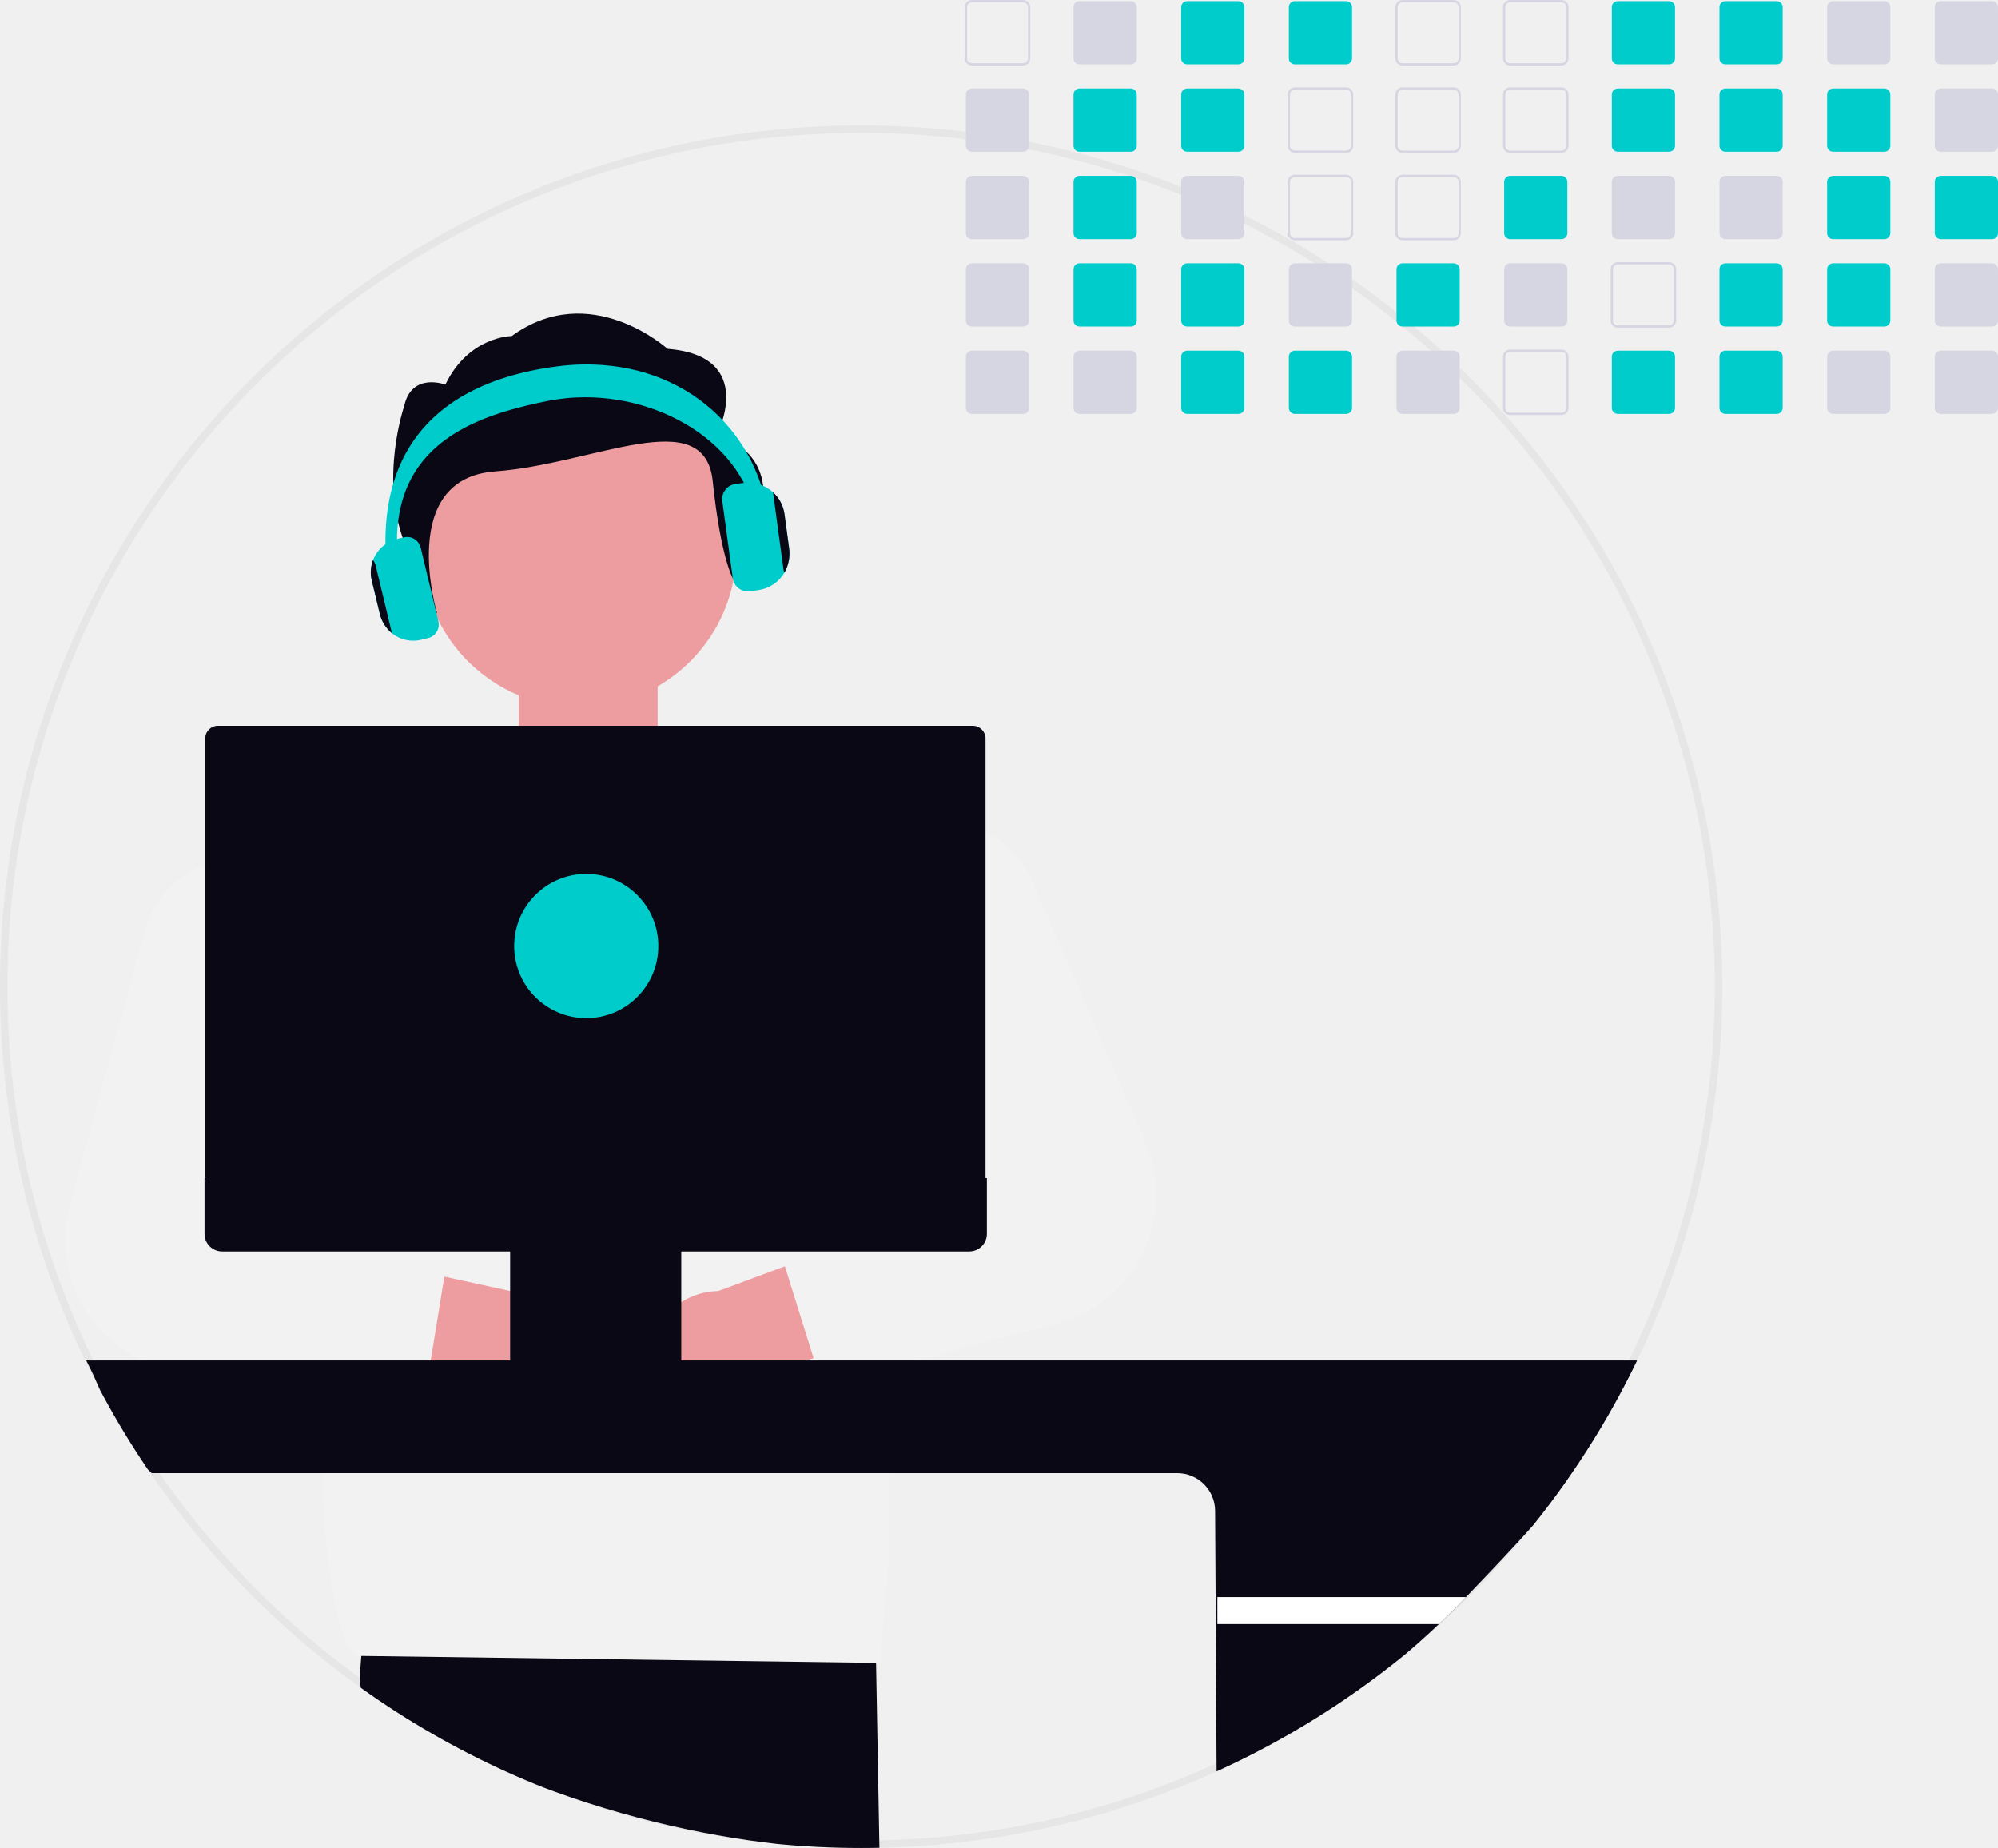
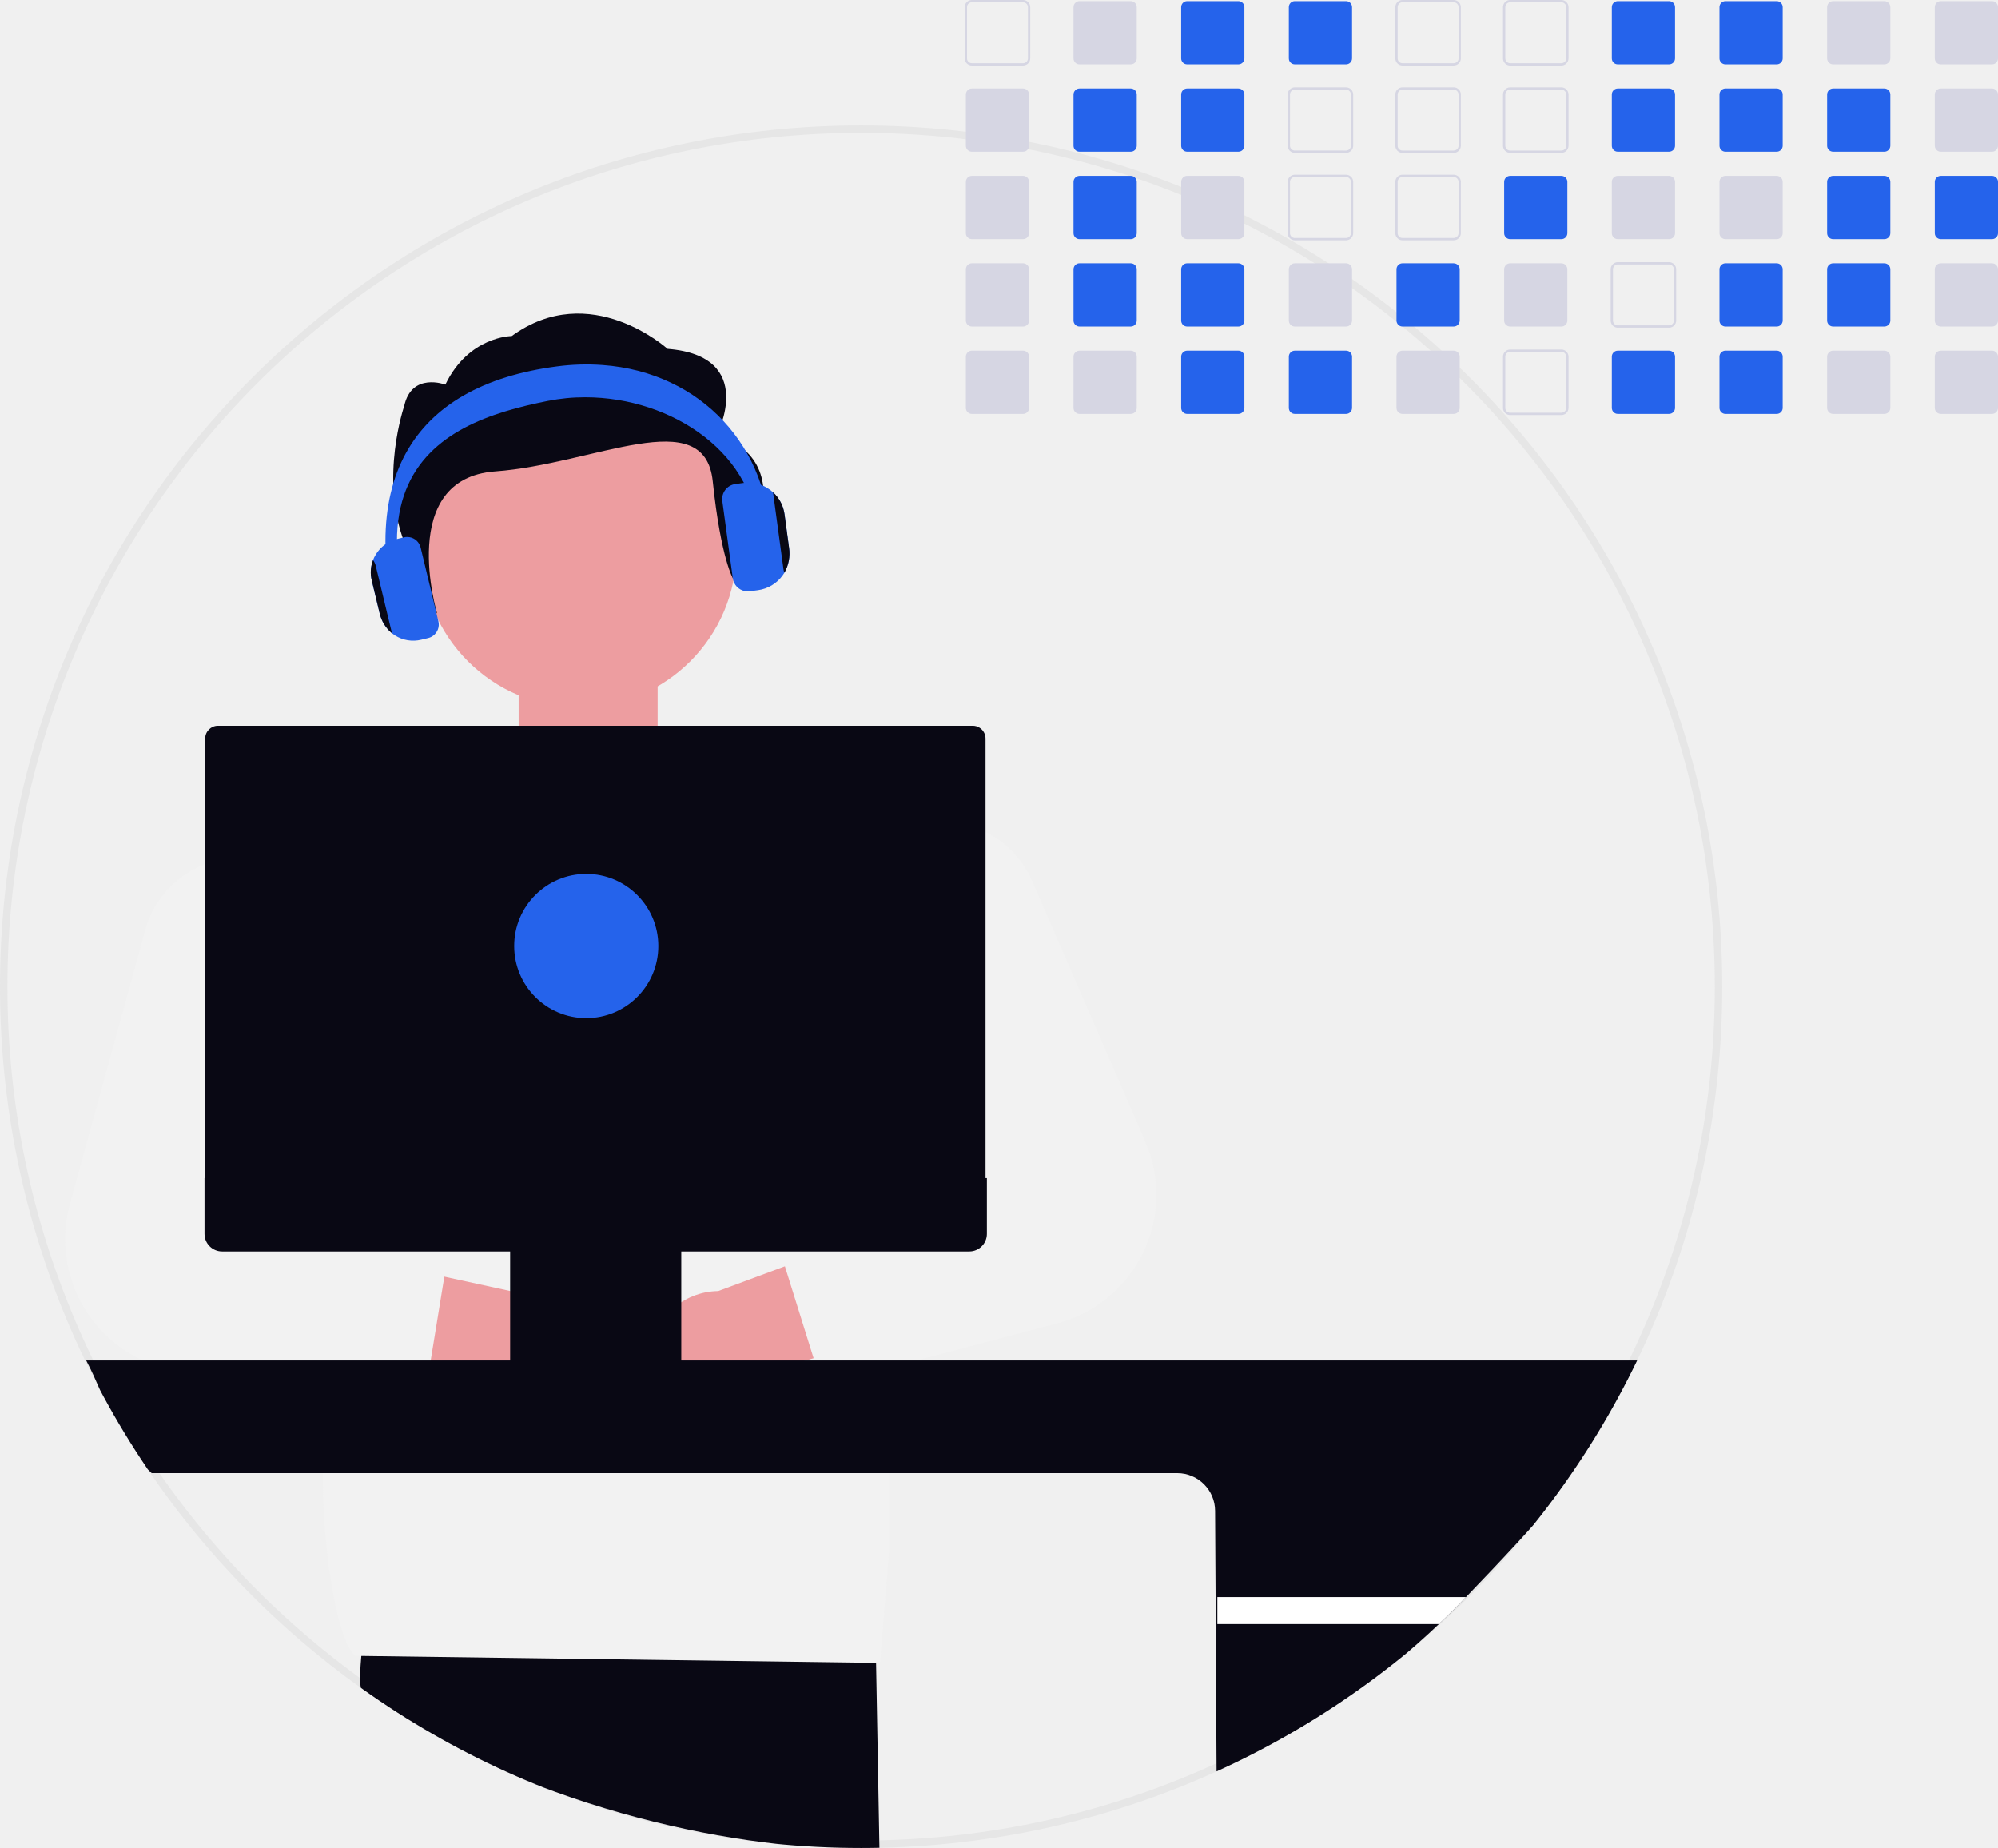
<svg xmlns="http://www.w3.org/2000/svg" width="805.122" height="744.568" viewBox="0 0 805.122 744.568" role="img" artist="Katerina Limpitsouni" source="https://undraw.co/">
  <defs>
    <clipPath id="a-147">
      <circle cx="347" cy="347" r="347" transform="translate(0 -0.037)" fill="#fff" stroke="#e6e6e6" stroke-width="1" />
    </clipPath>
  </defs>
  <g transform="translate(-566 -108)">
    <g transform="translate(566 158.568)" fill="none" stroke="#e6e6e6" stroke-width="3">
      <circle cx="347" cy="347" r="347" stroke="none" />
      <circle cx="347" cy="347" r="345.5" fill="none" />
    </g>
    <g transform="translate(947.744 109)">
      <g transform="translate(7 -1)">
        <path d="M579.345,259.135H600a2.89,2.89,0,0,1,2.876,2.875v20.663A2.881,2.881,0,0,1,600,285.539h-20.66a2.869,2.869,0,0,1-2.869-2.866V262.011A2.881,2.881,0,0,1,579.345,259.135ZM600,284.611a1.951,1.951,0,0,0,1.948-1.941v-20.66a1.96,1.96,0,0,0-1.95-1.948h-20.65a1.952,1.952,0,0,0-1.948,1.948v20.661a1.941,1.941,0,0,0,1.941,1.939Z" transform="translate(-576.469 -259.135)" fill="#d6d6e3" />
        <path d="M600.033,297.585H579.381A2.413,2.413,0,0,0,576.969,300v20.661a2.405,2.405,0,0,0,2.412,2.4h20.652a2.411,2.411,0,0,0,2.412-2.4V300a2.419,2.419,0,0,0-2.412-2.412Z" transform="translate(-576.505 -261.913)" fill="#d6d6e3" />
        <path d="M600.033,335.535H579.381a2.413,2.413,0,0,0-2.412,2.412V358.6a2.407,2.407,0,0,0,2.412,2.412h20.652a2.413,2.413,0,0,0,2.412-2.412V337.947A2.419,2.419,0,0,0,600.033,335.535Z" transform="translate(-576.505 -264.654)" fill="#d6d6e3" />
        <path d="M602.408,375.47a2.428,2.428,0,0,0-2.375-1.986H579.381a2.413,2.413,0,0,0-2.412,2.412v20.652a2.407,2.407,0,0,0,2.412,2.412h20.652a2.413,2.413,0,0,0,2.412-2.412V375.9a2.147,2.147,0,0,0-.037-.427Z" transform="translate(-576.505 -267.396)" fill="#d6d6e3" />
        <path d="M600.97,411.62a2.444,2.444,0,0,0-.937-.186H579.381a2.407,2.407,0,0,0-2.412,2.412V434.5a2.4,2.4,0,0,0,2.412,2.412h20.652a2.414,2.414,0,0,0,2.412-2.412V413.847a2.427,2.427,0,0,0-1.475-2.227Z" transform="translate(-576.505 -270.137)" fill="#d6d6e3" />
        <path d="M646.793,259.635H626.141a2.413,2.413,0,0,0-2.412,2.412v20.661a2.405,2.405,0,0,0,2.412,2.4h20.652a2.411,2.411,0,0,0,2.412-2.4V262.047a2.419,2.419,0,0,0-2.412-2.412Z" transform="translate(-579.883 -259.171)" fill="#d6d6e3" />
-         <path d="M646.793,297.585H626.141A2.413,2.413,0,0,0,623.729,300v20.661a2.405,2.405,0,0,0,2.412,2.4h20.652a2.411,2.411,0,0,0,2.412-2.4V300a2.419,2.419,0,0,0-2.412-2.412Z" transform="translate(-579.883 -261.913)" fill="#00CCCC" />
-         <path d="M646.793,335.535H626.141a2.413,2.413,0,0,0-2.412,2.412V358.6a2.407,2.407,0,0,0,2.412,2.412h20.652a2.413,2.413,0,0,0,2.412-2.412V337.947a2.419,2.419,0,0,0-2.412-2.412Z" transform="translate(-579.883 -264.654)" fill="#00CCCC" />
-         <path d="M646.793,373.485H626.141a2.4,2.4,0,0,0-2.282,1.651,2.3,2.3,0,0,0-.13.761v20.652a2.407,2.407,0,0,0,2.412,2.412h20.652a2.413,2.413,0,0,0,2.412-2.412V375.9A2.42,2.42,0,0,0,646.793,373.485Z" transform="translate(-579.883 -267.396)" fill="#00CCCC" />
+         <path d="M646.793,297.585H626.141A2.413,2.413,0,0,0,623.729,300v20.661a2.405,2.405,0,0,0,2.412,2.4h20.652a2.411,2.411,0,0,0,2.412-2.4V300a2.419,2.419,0,0,0-2.412-2.412Z" transform="translate(-579.883 -261.913)" fill="#2563eb" />
+         <path d="M646.793,335.535H626.141a2.413,2.413,0,0,0-2.412,2.412V358.6a2.407,2.407,0,0,0,2.412,2.412h20.652a2.413,2.413,0,0,0,2.412-2.412V337.947a2.419,2.419,0,0,0-2.412-2.412Z" transform="translate(-579.883 -264.654)" fill="#2563eb" />
+         <path d="M646.793,373.485H626.141a2.4,2.4,0,0,0-2.282,1.651,2.3,2.3,0,0,0-.13.761v20.652a2.407,2.407,0,0,0,2.412,2.412h20.652a2.413,2.413,0,0,0,2.412-2.412V375.9A2.42,2.42,0,0,0,646.793,373.485Z" transform="translate(-579.883 -267.396)" fill="#2563eb" />
        <path d="M646.793,411.435H626.141a2.407,2.407,0,0,0-2.412,2.412V434.5a2.407,2.407,0,0,0,2.412,2.412h20.652a2.413,2.413,0,0,0,2.412-2.412V413.847A2.413,2.413,0,0,0,646.793,411.435Z" transform="translate(-579.883 -270.137)" fill="#d6d6e3" />
-         <path d="M693.553,259.635H672.9a2.413,2.413,0,0,0-2.412,2.412v20.661a2.405,2.405,0,0,0,2.412,2.4h20.652a2.411,2.411,0,0,0,2.412-2.4V262.047a2.419,2.419,0,0,0-2.412-2.412Z" transform="translate(-583.261 -259.171)" fill="#00CCCC" />
-         <path d="M693.553,297.585H672.9A2.413,2.413,0,0,0,670.489,300v20.661a2.405,2.405,0,0,0,2.412,2.4h20.652a2.411,2.411,0,0,0,2.412-2.4V300a2.419,2.419,0,0,0-2.412-2.412Z" transform="translate(-583.261 -261.913)" fill="#00CCCC" />
+         <path d="M693.553,259.635H672.9a2.413,2.413,0,0,0-2.412,2.412v20.661a2.405,2.405,0,0,0,2.412,2.4h20.652a2.411,2.411,0,0,0,2.412-2.4V262.047a2.419,2.419,0,0,0-2.412-2.412Z" transform="translate(-583.261 -259.171)" fill="#2563eb" />
+         <path d="M693.553,297.585H672.9A2.413,2.413,0,0,0,670.489,300v20.661a2.405,2.405,0,0,0,2.412,2.4h20.652a2.411,2.411,0,0,0,2.412-2.4V300a2.419,2.419,0,0,0-2.412-2.412Z" transform="translate(-583.261 -261.913)" fill="#2563eb" />
        <path d="M693.553,335.535H672.9a2.413,2.413,0,0,0-2.412,2.412V358.6a2.407,2.407,0,0,0,2.412,2.412h20.652a2.413,2.413,0,0,0,2.412-2.412V337.947A2.419,2.419,0,0,0,693.553,335.535Z" transform="translate(-583.261 -264.654)" fill="#d6d6e3" />
-         <path d="M693.553,373.485H672.9a2.413,2.413,0,0,0-2.412,2.412v20.652a2.407,2.407,0,0,0,2.412,2.412h20.652a2.413,2.413,0,0,0,2.412-2.412V375.9A2.419,2.419,0,0,0,693.553,373.485Z" transform="translate(-583.261 -267.396)" fill="#00CCCC" />
-         <path d="M693.553,411.435H672.9a2.407,2.407,0,0,0-2.412,2.412V434.5a2.407,2.407,0,0,0,2.412,2.412h20.652a2.414,2.414,0,0,0,2.412-2.412V413.847a2.413,2.413,0,0,0-2.412-2.412Z" transform="translate(-583.261 -270.137)" fill="#00CCCC" />
-         <path d="M740.313,259.635H719.661a2.413,2.413,0,0,0-2.412,2.412v20.661a2.406,2.406,0,0,0,2.412,2.4h20.652a2.411,2.411,0,0,0,2.412-2.4V262.047A2.419,2.419,0,0,0,740.313,259.635Z" transform="translate(-586.639 -259.171)" fill="#00CCCC" />
+         <path d="M693.553,373.485H672.9a2.413,2.413,0,0,0-2.412,2.412v20.652a2.407,2.407,0,0,0,2.412,2.412h20.652a2.413,2.413,0,0,0,2.412-2.412V375.9A2.419,2.419,0,0,0,693.553,373.485Z" transform="translate(-583.261 -267.396)" fill="#2563eb" />
+         <path d="M693.553,411.435H672.9a2.407,2.407,0,0,0-2.412,2.412V434.5a2.407,2.407,0,0,0,2.412,2.412h20.652a2.414,2.414,0,0,0,2.412-2.412V413.847a2.413,2.413,0,0,0-2.412-2.412Z" transform="translate(-583.261 -270.137)" fill="#2563eb" />
+         <path d="M740.313,259.635H719.661a2.413,2.413,0,0,0-2.412,2.412v20.661a2.406,2.406,0,0,0,2.412,2.4h20.652a2.411,2.411,0,0,0,2.412-2.4V262.047A2.419,2.419,0,0,0,740.313,259.635Z" transform="translate(-586.639 -259.171)" fill="#2563eb" />
        <path d="M719.625,297.085h20.652a2.89,2.89,0,0,1,2.876,2.875v20.663a2.881,2.881,0,0,1-2.875,2.867h-20.66a2.869,2.869,0,0,1-2.869-2.866V299.961A2.881,2.881,0,0,1,719.625,297.085Zm20.652,25.476a1.951,1.951,0,0,0,1.948-1.941v-20.66a1.96,1.96,0,0,0-1.95-1.948H719.625a1.952,1.952,0,0,0-1.948,1.948v20.661a1.941,1.941,0,0,0,1.941,1.939Z" transform="translate(-586.603 -261.876)" fill="#d6d6e3" />
        <path d="M719.625,335.035h20.652a2.89,2.89,0,0,1,2.876,2.875v20.653a2.881,2.881,0,0,1-2.876,2.876H719.62a2.852,2.852,0,0,1-2.03-.841,2.891,2.891,0,0,1-.841-2.036V337.911A2.881,2.881,0,0,1,719.625,335.035Zm20.652,25.476a1.952,1.952,0,0,0,1.948-1.948V337.911a1.96,1.96,0,0,0-1.95-1.948h-20.65a1.952,1.952,0,0,0-1.948,1.949v20.652a1.957,1.957,0,0,0,.569,1.379,1.931,1.931,0,0,0,1.374.569Z" transform="translate(-586.603 -264.618)" fill="#d6d6e3" />
        <path d="M740.313,373.485H719.661a2.413,2.413,0,0,0-2.412,2.412v20.652a2.407,2.407,0,0,0,2.412,2.412h20.652a2.413,2.413,0,0,0,2.412-2.412V375.9A2.419,2.419,0,0,0,740.313,373.485Z" transform="translate(-586.639 -267.396)" fill="#d6d6e3" />
-         <path d="M740.313,411.435H719.661a2.407,2.407,0,0,0-2.412,2.412V434.5a2.408,2.408,0,0,0,2.412,2.412h20.652a2.413,2.413,0,0,0,2.412-2.412V413.847A2.413,2.413,0,0,0,740.313,411.435Z" transform="translate(-586.639 -270.137)" fill="#00CCCC" />
+         <path d="M740.313,411.435H719.661a2.407,2.407,0,0,0-2.412,2.412V434.5a2.408,2.408,0,0,0,2.412,2.412h20.652a2.413,2.413,0,0,0,2.412-2.412V413.847A2.413,2.413,0,0,0,740.313,411.435Z" transform="translate(-586.639 -270.137)" fill="#2563eb" />
        <path d="M766.374,259.135h20.663a2.89,2.89,0,0,1,2.876,2.875v20.663a2.881,2.881,0,0,1-2.875,2.867H766.375a2.871,2.871,0,0,1-2.866-2.867V262.011A2.88,2.88,0,0,1,766.374,259.135Zm20.663,25.476a1.951,1.951,0,0,0,1.948-1.941v-20.66a1.96,1.96,0,0,0-1.95-1.948H766.377a1.951,1.951,0,0,0-1.941,1.948v20.661a1.942,1.942,0,0,0,1.939,1.939Z" transform="translate(-589.981 -259.135)" fill="#d6d6e3" />
        <path d="M766.374,297.085h20.663a2.89,2.89,0,0,1,2.876,2.875v20.663a2.881,2.881,0,0,1-2.875,2.867H766.375a2.87,2.87,0,0,1-2.866-2.867V299.961A2.88,2.88,0,0,1,766.374,297.085Zm0,25.476h20.662a1.951,1.951,0,0,0,1.948-1.941v-20.66a1.96,1.96,0,0,0-1.95-1.948H766.377a1.951,1.951,0,0,0-1.941,1.948v20.661A1.941,1.941,0,0,0,766.375,322.561Z" transform="translate(-589.981 -261.876)" fill="#d6d6e3" />
        <path d="M766.374,335.035h20.663a2.89,2.89,0,0,1,2.876,2.875v20.653a2.881,2.881,0,0,1-2.876,2.876H766.376a2.869,2.869,0,0,1-2.867-2.877V337.911A2.88,2.88,0,0,1,766.374,335.035Zm0,25.476h20.661a1.952,1.952,0,0,0,1.948-1.948V337.911a1.96,1.96,0,0,0-1.95-1.948H766.377a1.951,1.951,0,0,0-1.941,1.948v20.652a1.942,1.942,0,0,0,1.939,1.948Z" transform="translate(-589.981 -264.618)" fill="#d6d6e3" />
-         <path d="M787.073,373.485H766.412a2.411,2.411,0,0,0-2.4,2.412v20.652a2.405,2.405,0,0,0,2.4,2.412h20.661a2.413,2.413,0,0,0,2.412-2.412V375.9a2.42,2.42,0,0,0-2.412-2.412Z" transform="translate(-590.017 -267.396)" fill="#00CCCC" />
+         <path d="M787.073,373.485H766.412a2.411,2.411,0,0,0-2.4,2.412v20.652a2.405,2.405,0,0,0,2.4,2.412h20.661a2.413,2.413,0,0,0,2.412-2.412V375.9a2.42,2.42,0,0,0-2.412-2.412Z" transform="translate(-590.017 -267.396)" fill="#2563eb" />
        <path d="M787.073,411.435H766.412a2.406,2.406,0,0,0-2.4,2.412V434.5a2.405,2.405,0,0,0,2.4,2.412h20.661a2.413,2.413,0,0,0,2.412-2.412V413.847A2.413,2.413,0,0,0,787.073,411.435Z" transform="translate(-590.017 -270.137)" fill="#d6d6e3" />
        <path d="M813.134,259.135H833.8a2.89,2.89,0,0,1,2.876,2.875v20.663a2.881,2.881,0,0,1-2.875,2.867H813.135a2.87,2.87,0,0,1-2.866-2.867V262.011A2.88,2.88,0,0,1,813.134,259.135ZM833.8,284.611a1.951,1.951,0,0,0,1.948-1.941v-20.66a1.96,1.96,0,0,0-1.95-1.948H813.137a1.951,1.951,0,0,0-1.941,1.948v20.661a1.942,1.942,0,0,0,1.939,1.939Z" transform="translate(-593.359 -259.135)" fill="#d6d6e3" />
        <path d="M813.134,297.085H833.8a2.89,2.89,0,0,1,2.876,2.875v20.663a2.881,2.881,0,0,1-2.875,2.867H813.135a2.871,2.871,0,0,1-2.866-2.867V299.961A2.88,2.88,0,0,1,813.134,297.085Zm0,25.476H833.8a1.951,1.951,0,0,0,1.948-1.941v-20.66a1.96,1.96,0,0,0-1.95-1.948H813.137a1.951,1.951,0,0,0-1.941,1.948v20.661A1.942,1.942,0,0,0,813.135,322.561Z" transform="translate(-593.359 -261.876)" fill="#d6d6e3" />
-         <path d="M833.833,335.535H813.172a2.411,2.411,0,0,0-2.4,2.412V358.6a2.405,2.405,0,0,0,2.4,2.412h20.661a2.413,2.413,0,0,0,2.412-2.412V337.947A2.419,2.419,0,0,0,833.833,335.535Z" transform="translate(-593.395 -264.654)" fill="#00CCCC" />
+         <path d="M833.833,335.535H813.172a2.411,2.411,0,0,0-2.4,2.412V358.6a2.405,2.405,0,0,0,2.4,2.412h20.661a2.413,2.413,0,0,0,2.412-2.412V337.947A2.419,2.419,0,0,0,833.833,335.535Z" transform="translate(-593.395 -264.654)" fill="#2563eb" />
        <path d="M833.833,373.485H813.172a2.412,2.412,0,0,0-2.4,2.412v20.652a2.405,2.405,0,0,0,2.4,2.412h20.661a2.413,2.413,0,0,0,2.412-2.412V375.9a2.419,2.419,0,0,0-2.412-2.412Z" transform="translate(-593.395 -267.396)" fill="#d6d6e3" />
        <path d="M813.135,410.935H833.8a2.881,2.881,0,0,1,2.876,2.876v20.652a2.881,2.881,0,0,1-2.876,2.876H813.136a2.869,2.869,0,0,1-2.867-2.878V413.811a2.869,2.869,0,0,1,2.866-2.876ZM833.8,436.411a1.952,1.952,0,0,0,1.948-1.949V413.811a1.952,1.952,0,0,0-1.949-1.948h-20.66a1.942,1.942,0,0,0-1.94,1.947v20.653a1.941,1.941,0,0,0,1.939,1.948Z" transform="translate(-593.359 -270.101)" fill="#d6d6e3" />
-         <path d="M880.593,259.635H859.932a2.411,2.411,0,0,0-2.4,2.412v20.661a2.4,2.4,0,0,0,2.4,2.4h20.662a2.411,2.411,0,0,0,2.412-2.4V262.047A2.419,2.419,0,0,0,880.593,259.635Z" transform="translate(-596.773 -259.171)" fill="#00CCCC" />
-         <path d="M880.593,297.585H859.932a2.411,2.411,0,0,0-2.4,2.412v20.661a2.4,2.4,0,0,0,2.4,2.4h20.662a2.411,2.411,0,0,0,2.412-2.4V300A2.419,2.419,0,0,0,880.593,297.585Z" transform="translate(-596.773 -261.913)" fill="#00CCCC" />
+         <path d="M880.593,259.635H859.932a2.411,2.411,0,0,0-2.4,2.412v20.661a2.4,2.4,0,0,0,2.4,2.4h20.662a2.411,2.411,0,0,0,2.412-2.4V262.047A2.419,2.419,0,0,0,880.593,259.635Z" transform="translate(-596.773 -259.171)" fill="#2563eb" />
+         <path d="M880.593,297.585H859.932a2.411,2.411,0,0,0-2.4,2.412v20.661a2.4,2.4,0,0,0,2.4,2.4h20.662a2.411,2.411,0,0,0,2.412-2.4V300A2.419,2.419,0,0,0,880.593,297.585Z" transform="translate(-596.773 -261.913)" fill="#2563eb" />
        <path d="M880.593,335.535H859.932a2.411,2.411,0,0,0-2.4,2.412V358.6a2.405,2.405,0,0,0,2.4,2.412h20.661a2.413,2.413,0,0,0,2.412-2.412V337.947a2.419,2.419,0,0,0-2.412-2.412Z" transform="translate(-596.773 -264.654)" fill="#d6d6e3" />
        <path d="M859.894,372.985h20.663a2.89,2.89,0,0,1,2.876,2.875v20.653a2.881,2.881,0,0,1-2.876,2.876H859.9a2.869,2.869,0,0,1-2.867-2.877V375.861A2.881,2.881,0,0,1,859.894,372.985Zm20.663,25.476a1.952,1.952,0,0,0,1.948-1.948V375.861a1.96,1.96,0,0,0-1.95-1.948H859.9a1.951,1.951,0,0,0-1.941,1.948v20.652a1.942,1.942,0,0,0,1.94,1.948Z" transform="translate(-596.737 -267.36)" fill="#d6d6e3" />
-         <path d="M880.593,411.435H859.932a2.405,2.405,0,0,0-2.4,2.412V434.5a2.405,2.405,0,0,0,2.4,2.412h20.661a2.413,2.413,0,0,0,2.412-2.412V413.847a2.413,2.413,0,0,0-2.412-2.412Z" transform="translate(-596.773 -270.137)" fill="#00CCCC" />
-         <path d="M927.353,259.635H906.692a2.411,2.411,0,0,0-2.4,2.412v20.661a2.4,2.4,0,0,0,2.4,2.4h20.662a2.411,2.411,0,0,0,2.412-2.4V262.047A2.419,2.419,0,0,0,927.353,259.635Z" transform="translate(-600.151 -259.171)" fill="#00CCCC" />
-         <path d="M927.353,297.585H906.692a2.411,2.411,0,0,0-2.4,2.412v20.661a2.4,2.4,0,0,0,2.4,2.4h20.662a2.411,2.411,0,0,0,2.412-2.4V300A2.419,2.419,0,0,0,927.353,297.585Z" transform="translate(-600.151 -261.913)" fill="#00CCCC" />
+         <path d="M880.593,411.435H859.932a2.405,2.405,0,0,0-2.4,2.412V434.5a2.405,2.405,0,0,0,2.4,2.412h20.661a2.413,2.413,0,0,0,2.412-2.412V413.847a2.413,2.413,0,0,0-2.412-2.412Z" transform="translate(-596.773 -270.137)" fill="#2563eb" />
+         <path d="M927.353,259.635H906.692a2.411,2.411,0,0,0-2.4,2.412v20.661a2.4,2.4,0,0,0,2.4,2.4h20.662a2.411,2.411,0,0,0,2.412-2.4V262.047A2.419,2.419,0,0,0,927.353,259.635Z" transform="translate(-600.151 -259.171)" fill="#2563eb" />
+         <path d="M927.353,297.585H906.692a2.411,2.411,0,0,0-2.4,2.412v20.661a2.4,2.4,0,0,0,2.4,2.4h20.662a2.411,2.411,0,0,0,2.412-2.4V300A2.419,2.419,0,0,0,927.353,297.585Z" transform="translate(-600.151 -261.913)" fill="#2563eb" />
        <path d="M927.353,335.535H906.692a2.411,2.411,0,0,0-2.4,2.412V358.6a2.405,2.405,0,0,0,2.4,2.412h20.661a2.413,2.413,0,0,0,2.412-2.412V337.947a2.419,2.419,0,0,0-2.412-2.412Z" transform="translate(-600.151 -264.654)" fill="#d6d6e3" />
-         <path d="M927.353,373.485H906.692a2.411,2.411,0,0,0-2.4,2.412v20.652a2.405,2.405,0,0,0,2.4,2.412h20.661a2.413,2.413,0,0,0,2.412-2.412V375.9a2.419,2.419,0,0,0-2.412-2.412Z" transform="translate(-600.151 -267.396)" fill="#00CCCC" />
-         <path d="M927.353,411.435H906.692a2.405,2.405,0,0,0-2.4,2.412V434.5a2.405,2.405,0,0,0,2.4,2.412h20.661a2.413,2.413,0,0,0,2.412-2.412V413.847a2.413,2.413,0,0,0-2.412-2.412Z" transform="translate(-600.151 -270.137)" fill="#00CCCC" />
+         <path d="M927.353,373.485H906.692a2.411,2.411,0,0,0-2.4,2.412v20.652a2.405,2.405,0,0,0,2.4,2.412h20.661a2.413,2.413,0,0,0,2.412-2.412V375.9a2.419,2.419,0,0,0-2.412-2.412Z" transform="translate(-600.151 -267.396)" fill="#2563eb" />
+         <path d="M927.353,411.435H906.692a2.405,2.405,0,0,0-2.4,2.412V434.5a2.405,2.405,0,0,0,2.4,2.412h20.661a2.413,2.413,0,0,0,2.412-2.412V413.847a2.413,2.413,0,0,0-2.412-2.412Z" transform="translate(-600.151 -270.137)" fill="#2563eb" />
        <path d="M974.113,259.635H953.452a2.411,2.411,0,0,0-2.4,2.412v20.661a2.4,2.4,0,0,0,2.4,2.4h20.662a2.411,2.411,0,0,0,2.412-2.4V262.047A2.419,2.419,0,0,0,974.113,259.635Z" transform="translate(-603.529 -259.171)" fill="#d6d6e3" />
-         <path d="M974.113,297.585H953.452a2.411,2.411,0,0,0-2.4,2.412v20.661a2.4,2.4,0,0,0,2.4,2.4h20.662a2.411,2.411,0,0,0,2.412-2.4V300A2.419,2.419,0,0,0,974.113,297.585Z" transform="translate(-603.529 -261.913)" fill="#00CCCC" />
-         <path d="M974.113,335.535H953.452a2.411,2.411,0,0,0-2.4,2.412V358.6a2.405,2.405,0,0,0,2.4,2.412h20.661a2.413,2.413,0,0,0,2.412-2.412V337.947a2.419,2.419,0,0,0-2.412-2.412Z" transform="translate(-603.529 -264.654)" fill="#00CCCC" />
-         <path d="M974.113,373.485H953.452a2.411,2.411,0,0,0-2.4,2.412v20.652a2.405,2.405,0,0,0,2.4,2.412h20.661a2.413,2.413,0,0,0,2.412-2.412V375.9a2.419,2.419,0,0,0-2.412-2.412Z" transform="translate(-603.529 -267.396)" fill="#00CCCC" />
+         <path d="M974.113,297.585H953.452a2.411,2.411,0,0,0-2.4,2.412v20.661a2.4,2.4,0,0,0,2.4,2.4h20.662a2.411,2.411,0,0,0,2.412-2.4V300A2.419,2.419,0,0,0,974.113,297.585Z" transform="translate(-603.529 -261.913)" fill="#2563eb" />
+         <path d="M974.113,335.535H953.452a2.411,2.411,0,0,0-2.4,2.412V358.6a2.405,2.405,0,0,0,2.4,2.412h20.661a2.413,2.413,0,0,0,2.412-2.412V337.947a2.419,2.419,0,0,0-2.412-2.412Z" transform="translate(-603.529 -264.654)" fill="#2563eb" />
+         <path d="M974.113,373.485H953.452a2.411,2.411,0,0,0-2.4,2.412v20.652a2.405,2.405,0,0,0,2.4,2.412h20.661a2.413,2.413,0,0,0,2.412-2.412V375.9a2.419,2.419,0,0,0-2.412-2.412Z" transform="translate(-603.529 -267.396)" fill="#2563eb" />
        <path d="M974.113,411.435H953.452a2.406,2.406,0,0,0-2.4,2.412V434.5a2.405,2.405,0,0,0,2.4,2.412h20.661a2.413,2.413,0,0,0,2.412-2.412V413.847a2.413,2.413,0,0,0-2.412-2.412Z" transform="translate(-603.529 -270.137)" fill="#d6d6e3" />
        <path d="M1020.873,259.635h-20.661a2.411,2.411,0,0,0-2.4,2.412v20.661a2.4,2.4,0,0,0,2.4,2.4h20.662a2.411,2.411,0,0,0,2.412-2.4V262.047a2.419,2.419,0,0,0-2.412-2.412Z" transform="translate(-606.907 -259.171)" fill="#d6d6e3" />
        <path d="M1020.873,297.585h-20.661a2.411,2.411,0,0,0-2.4,2.412v20.661a2.4,2.4,0,0,0,2.4,2.4h20.662a2.411,2.411,0,0,0,2.412-2.4V300A2.419,2.419,0,0,0,1020.873,297.585Z" transform="translate(-606.907 -261.913)" fill="#d6d6e3" />
-         <path d="M1020.873,335.535h-20.661a2.411,2.411,0,0,0-2.4,2.412V358.6a2.405,2.405,0,0,0,2.4,2.412h20.661a2.413,2.413,0,0,0,2.412-2.412V337.947a2.419,2.419,0,0,0-2.412-2.412Z" transform="translate(-606.907 -264.654)" fill="#00CCCC" />
+         <path d="M1020.873,335.535h-20.661a2.411,2.411,0,0,0-2.4,2.412V358.6a2.405,2.405,0,0,0,2.4,2.412h20.661a2.413,2.413,0,0,0,2.412-2.412V337.947a2.419,2.419,0,0,0-2.412-2.412Z" transform="translate(-606.907 -264.654)" fill="#2563eb" />
        <path d="M1020.873,373.485h-20.661a2.412,2.412,0,0,0-2.4,2.412v20.652a2.405,2.405,0,0,0,2.4,2.412h20.661a2.413,2.413,0,0,0,2.412-2.412V375.9a2.419,2.419,0,0,0-2.412-2.412Z" transform="translate(-606.907 -267.396)" fill="#d6d6e3" />
        <path d="M1020.873,411.435h-20.661a2.405,2.405,0,0,0-2.4,2.412V434.5a2.406,2.406,0,0,0,2.4,2.412h20.661a2.413,2.413,0,0,0,2.412-2.412V413.847a2.413,2.413,0,0,0-2.412-2.412Z" transform="translate(-606.907 -270.137)" fill="#d6d6e3" />
      </g>
    </g>
    <g transform="translate(566 158.605)" clip-path="url(#a-147)">
      <g transform="translate(26.24 75.739)">
        <rect width="56" height="52" transform="translate(182.76 148.224)" fill="#ed9da0" />
        <path d="M564.84,809.869q-3.484.083-7,.083c-55.6,0-136.622-18.062-200.085-61.573-5.251-3.6.634-20.654,0-53.552l136.928-19.242L563.411,731.2Z" transform="translate(-236.697 -191.343)" fill="#090814" />
        <path d="M336.05,660.046h-.575l.492-.065Z" transform="translate(-79.486 -116.38)" fill="#2f2e41" />
        <circle cx="63.386" cy="63.386" r="63.386" transform="translate(143.747 31.877)" fill="#ed9da0" />
        <path d="M507.221,202.426s16.578-31.693-19.895-34.574c0,0-31.094-28.206-62.787-5.156,0,0-17.287,0-26.74,19.562,0,0-13.6-5.156-16.584,8.644,0,0-9.949,28.812,0,54.743s13.253,28.812,13.253,28.812-16.348-54.365,23.444-57.246,84.321-27.749,87.637,3.944,8.306,39.5,8.306,39.5S545.353,215.392,507.221,202.426Z" transform="translate(-244.579 -153.636)" fill="#090814" />
        <path d="M612.877,419.227l-.2,1.076-2.292,12.1-15.837,83.684-.937,4.926-1.967,10.419-2.69,14.213-5.966,31.5-1.707,9.027-.64,3.386-.223,1.188-1.772,9.343-.538,2.82-4.323,32.035V666.9l-3.618,44.445.009.065-211.336-2.846c-8.164-5.288-17.291-58.191-11.3-107.715l-.037-.77-.51-10.53-.065-1.355-.1-2.032-1.958-40.525-.037-.668-.594-12.284-.557-11.68-.241-4.926-2.384-49.292-1.614-33.473-1.41-29.141,5.669-1.92,60.629-20.606L429.441,349l52.27.39,25.588.195,42.7,39.6,9.714,4.639.074.037,6.967,3.331,17.664,8.433,18.676,8.925,9.584,4.574Z" transform="translate(-241.778 -167.75)" fill="#f2f2f2" />
        <path d="M433.2,631.4a28.1,28.1,0,0,1-37.726-20.81l-98.861-14.026,34.367-38.875,88.611,19.279A28.25,28.25,0,0,1,433.2,631.4Z" transform="translate(-238.786 -182.826)" fill="#ed9da0" />
        <path d="M384.622,548.6a12.546,12.546,0,0,0-7.32-4.518l-40.562-8.433-4.166-.863a17.565,17.565,0,0,1-11.625-8.415,17.776,17.776,0,0,1-2.273-7.329,17.529,17.529,0,0,1,.826-6.94l14.056-42.352,9.12-27.48a38.775,38.775,0,0,0,1.939-10.252,40.217,40.217,0,0,0-8.415-26.8,39.609,39.609,0,0,0-45.469-12.655c-.232.084-.473.176-.705.269a39.507,39.507,0,0,0-23.482,26.358l-9.908,36.043-20.439,74.3a53.593,53.593,0,0,0,45.423,67.429l58.421,6.847,27.035,3.173a12.522,12.522,0,0,0,13.768-9.955,4.536,4.536,0,0,0,.1-.51l.65-4.008,5.5-33.752.056-.343A12.5,12.5,0,0,0,384.622,548.6Z" transform="translate(-234.283 -170.706)" fill="#f2f2f2" />
        <path d="M510,631.5a28.1,28.1,0,0,0,34.415-25.922l95.895-27.827L600.8,544.109l-85.007,31.582A28.25,28.25,0,0,0,510,631.5Z" transform="translate(-252.609 -181.845)" fill="#ed9da0" />
        <path d="M692.124,503.235,646.515,398.268a39.726,39.726,0,0,0-18.806-19.808,40.228,40.228,0,0,0-8.146-2.969c-.436-.111-.872-.213-1.308-.3a39.088,39.088,0,0,0-18.073.334,39.721,39.721,0,0,0-25.365,20.16.922.922,0,0,0-.074.13,39.986,39.986,0,0,0-.343,36.044l.566,1.132,32.23,64.73a17.535,17.535,0,0,1-9.741,24.3l-2.264.817-40.71,14.7a12.522,12.522,0,0,0-7.728,15.577l.1.325,11.411,36.516c.056.167.111.334.176.5a6.558,6.558,0,0,0,.371.918,12.508,12.508,0,0,0,14.668,6.986l21.969-5.8,4.481-1.188L656.665,576.4a53.588,53.588,0,0,0,35.459-73.163Z" transform="translate(-256.814 -169.577)" fill="#f2f2f2" />
        <path d="M243.446,608.285c8.514,16.192,11.264,31.2,26.383,45.386H683.113a15.258,15.258,0,0,1,15.234,15.243l.6,106.256a329.75,329.75,0,0,0,71.873-45.024q9.129-7.5,17.692-15.651,5.608-5.316,10.948-10.892c26.686-27.8,57.488-60.06,73.041-95.318Z" transform="translate(-234.945 -186.481)" fill="#090814" />
        <path d="M834.956,711.025q-5.33,5.581-10.947,10.892h-89.26V711.025Z" transform="translate(-270.438 -193.903)" fill="#fff" />
        <path d="M608.943,335.325a5.138,5.138,0,0,0-4.518-2.69H300.269a5.153,5.153,0,0,0-5.14,5.149V519.829H609.574V337.784a5,5,0,0,0-.631-2.459Z" transform="translate(-238.679 -166.568)" fill="#090814" />
        <path d="M294.832,529.092v22.465a7.092,7.092,0,0,0,7.092,7.092H417.983v44.334h-1.542a.921.921,0,0,0-.921.921v3.083a.921.921,0,0,0,.921.921H488.49a.921.921,0,0,0,.921-.921V603.9a.921.921,0,0,0-.921-.921h-1.542V558.649h116.06a7.092,7.092,0,0,0,7.092-7.092V529.092Z" transform="translate(-238.658 -180.76)" fill="#090814" />
-         <circle cx="29.045" cy="29.045" r="29.045" transform="translate(180.954 225.766)" fill="#00CCCC" />
-         <path d="M528.335,247.033H523.7c0-35.069-34.707-58.05-69.721-58.068a76.43,76.43,0,0,0-15.169,1.475c-5.622,1.123-11.458,2.468-17.191,4.221-22.609,6.93-43.577,20.327-43.577,52.372a72.911,72.911,0,0,0,2.356,18.444l-4.49,1.169a77.815,77.815,0,0,1-2.5-19.613c0-28,11.495-47.232,31.349-58.7,10.437-6.03,23.175-9.918,37.769-11.81a90.114,90.114,0,0,1,18.323-.557C501.1,178.861,528.335,209.737,528.335,247.033Z" transform="translate(-244.333 -155.233)" fill="#00CCCC" />
-         <path d="M546.63,253.309,544.8,239.8a14.764,14.764,0,0,0-16.932-12.58l-2.9.4a6.106,6.106,0,0,0-5.232,6.865l4.221,31.117a6.1,6.1,0,0,0,4.917,5.168,5.712,5.712,0,0,0,1.132.111,6.029,6.029,0,0,0,.815-.055l3.248-.436a14.651,14.651,0,0,0,9.964-5.965c.25-.353.492-.714.714-1.086A15.539,15.539,0,0,0,546.63,253.309Z" transform="translate(-254.901 -158.939)" fill="#00CCCC" />
+         <circle cx="29.045" cy="29.045" r="29.045" transform="translate(180.954 225.766)" fill="#2563eb" />
+         <path d="M528.335,247.033H523.7c0-35.069-34.707-58.05-69.721-58.068a76.43,76.43,0,0,0-15.169,1.475c-5.622,1.123-11.458,2.468-17.191,4.221-22.609,6.93-43.577,20.327-43.577,52.372a72.911,72.911,0,0,0,2.356,18.444l-4.49,1.169a77.815,77.815,0,0,1-2.5-19.613c0-28,11.495-47.232,31.349-58.7,10.437-6.03,23.175-9.918,37.769-11.81a90.114,90.114,0,0,1,18.323-.557C501.1,178.861,528.335,209.737,528.335,247.033Z" transform="translate(-244.333 -155.233)" fill="#2563eb" />
+         <path d="M546.63,253.309,544.8,239.8a14.764,14.764,0,0,0-16.932-12.58l-2.9.4a6.106,6.106,0,0,0-5.232,6.865l4.221,31.117a6.1,6.1,0,0,0,4.917,5.168,5.712,5.712,0,0,0,1.132.111,6.029,6.029,0,0,0,.815-.055l3.248-.436a14.651,14.651,0,0,0,9.964-5.965c.25-.353.492-.714.714-1.086A15.539,15.539,0,0,0,546.63,253.309Z" transform="translate(-254.901 -158.939)" fill="#2563eb" />
        <path d="M548.225,253.612,546.4,240.1a14.575,14.575,0,0,0-4.639-8.869l4.2,30.959a5.73,5.73,0,0,0,.38,1.447,15.538,15.538,0,0,0,1.883-10.029Z" transform="translate(-256.496 -159.242)" fill="#090814" />
-         <path d="M394.288,284.638l-7.144-29.7a5.589,5.589,0,0,0-4.527-4.221,6.247,6.247,0,0,0-.928-.074,5.59,5.59,0,0,0-1.3.158l-2.765.668a13.827,13.827,0,0,0-10.2,16.663l3.2,13.323a14.7,14.7,0,0,0,4.954,8,13.028,13.028,0,0,0,1.262.9,13.74,13.74,0,0,0,10.549,1.707l2.755-.668a5.418,5.418,0,0,0,2.013-.937A5.56,5.56,0,0,0,394.288,284.638Z" transform="translate(-243.874 -160.644)" fill="#00CCCC" />
+         <path d="M394.288,284.638l-7.144-29.7a5.589,5.589,0,0,0-4.527-4.221,6.247,6.247,0,0,0-.928-.074,5.59,5.59,0,0,0-1.3.158l-2.765.668a13.827,13.827,0,0,0-10.2,16.663l3.2,13.323a14.7,14.7,0,0,0,4.954,8,13.028,13.028,0,0,0,1.262.9,13.74,13.74,0,0,0,10.549,1.707l2.755-.668a5.418,5.418,0,0,0,2.013-.937A5.56,5.56,0,0,0,394.288,284.638Z" transform="translate(-243.874 -160.644)" fill="#2563eb" />
        <path d="M369.043,262.978a6.009,6.009,0,0,0-1.085-2.273,13.662,13.662,0,0,0-.529,8.155l3.2,13.323a14.7,14.7,0,0,0,4.954,8Z" transform="translate(-243.874 -161.371)" fill="#090814" />
      </g>
    </g>
  </g>
</svg>
